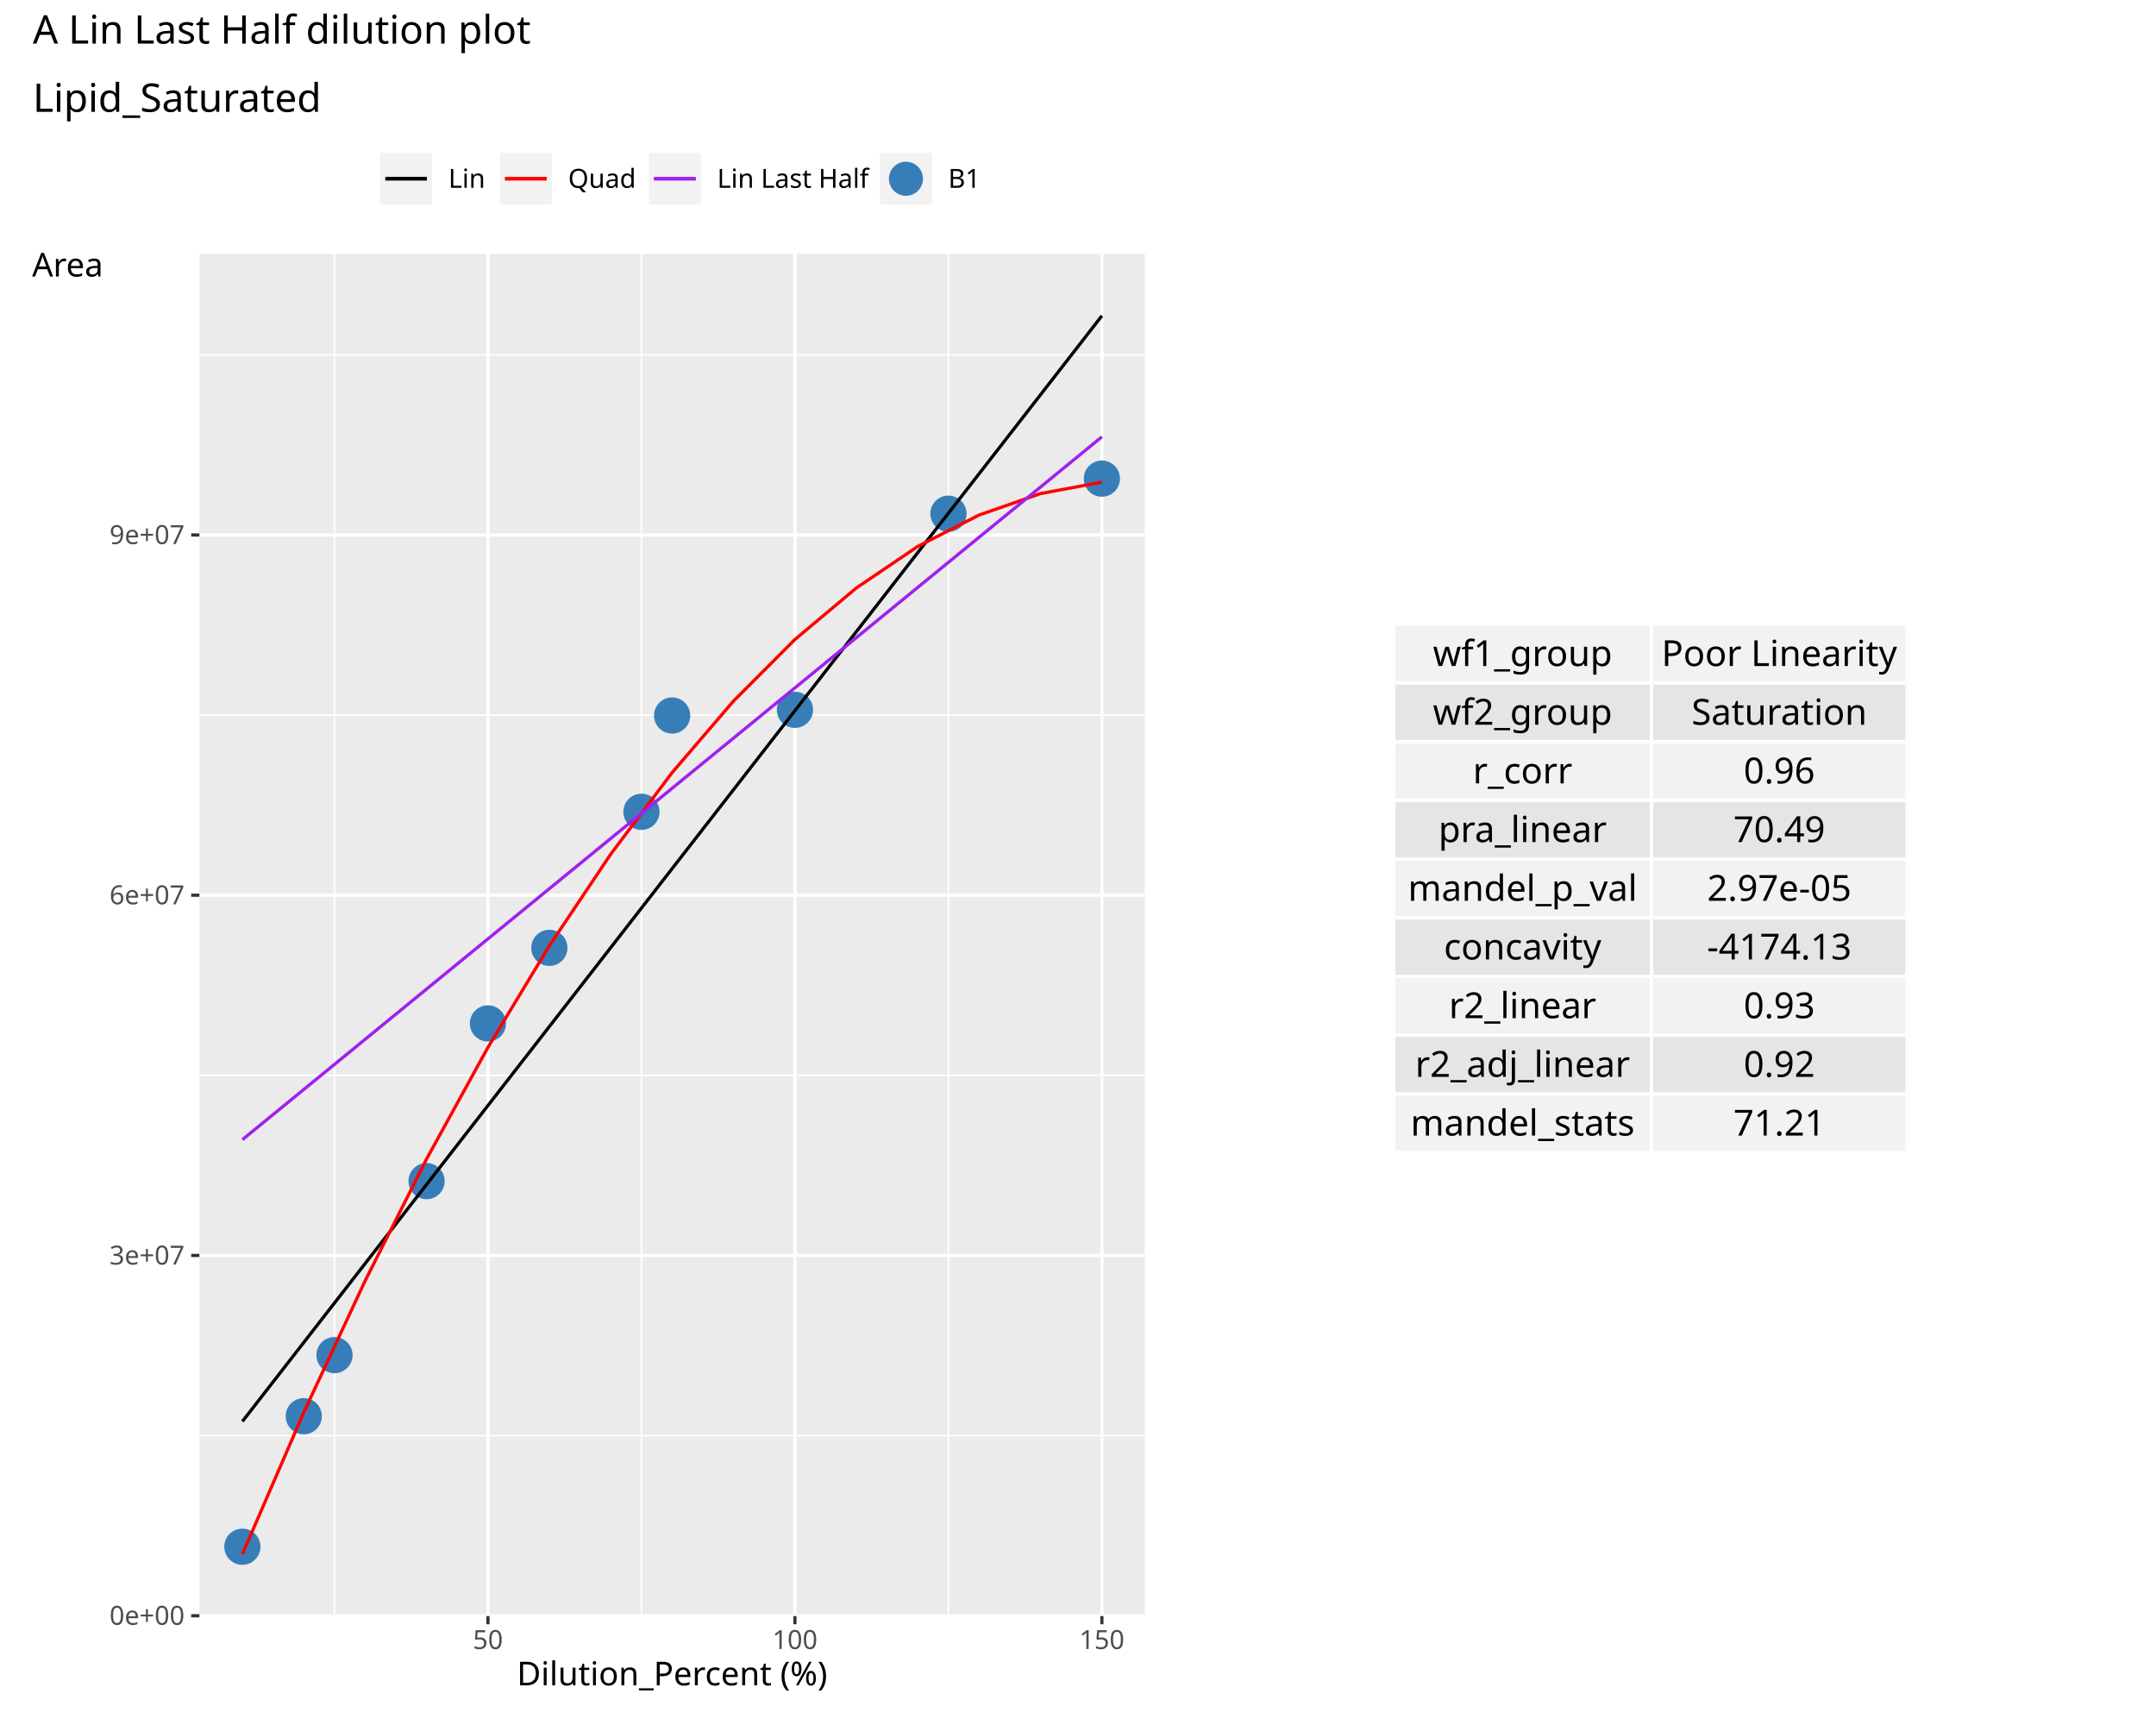
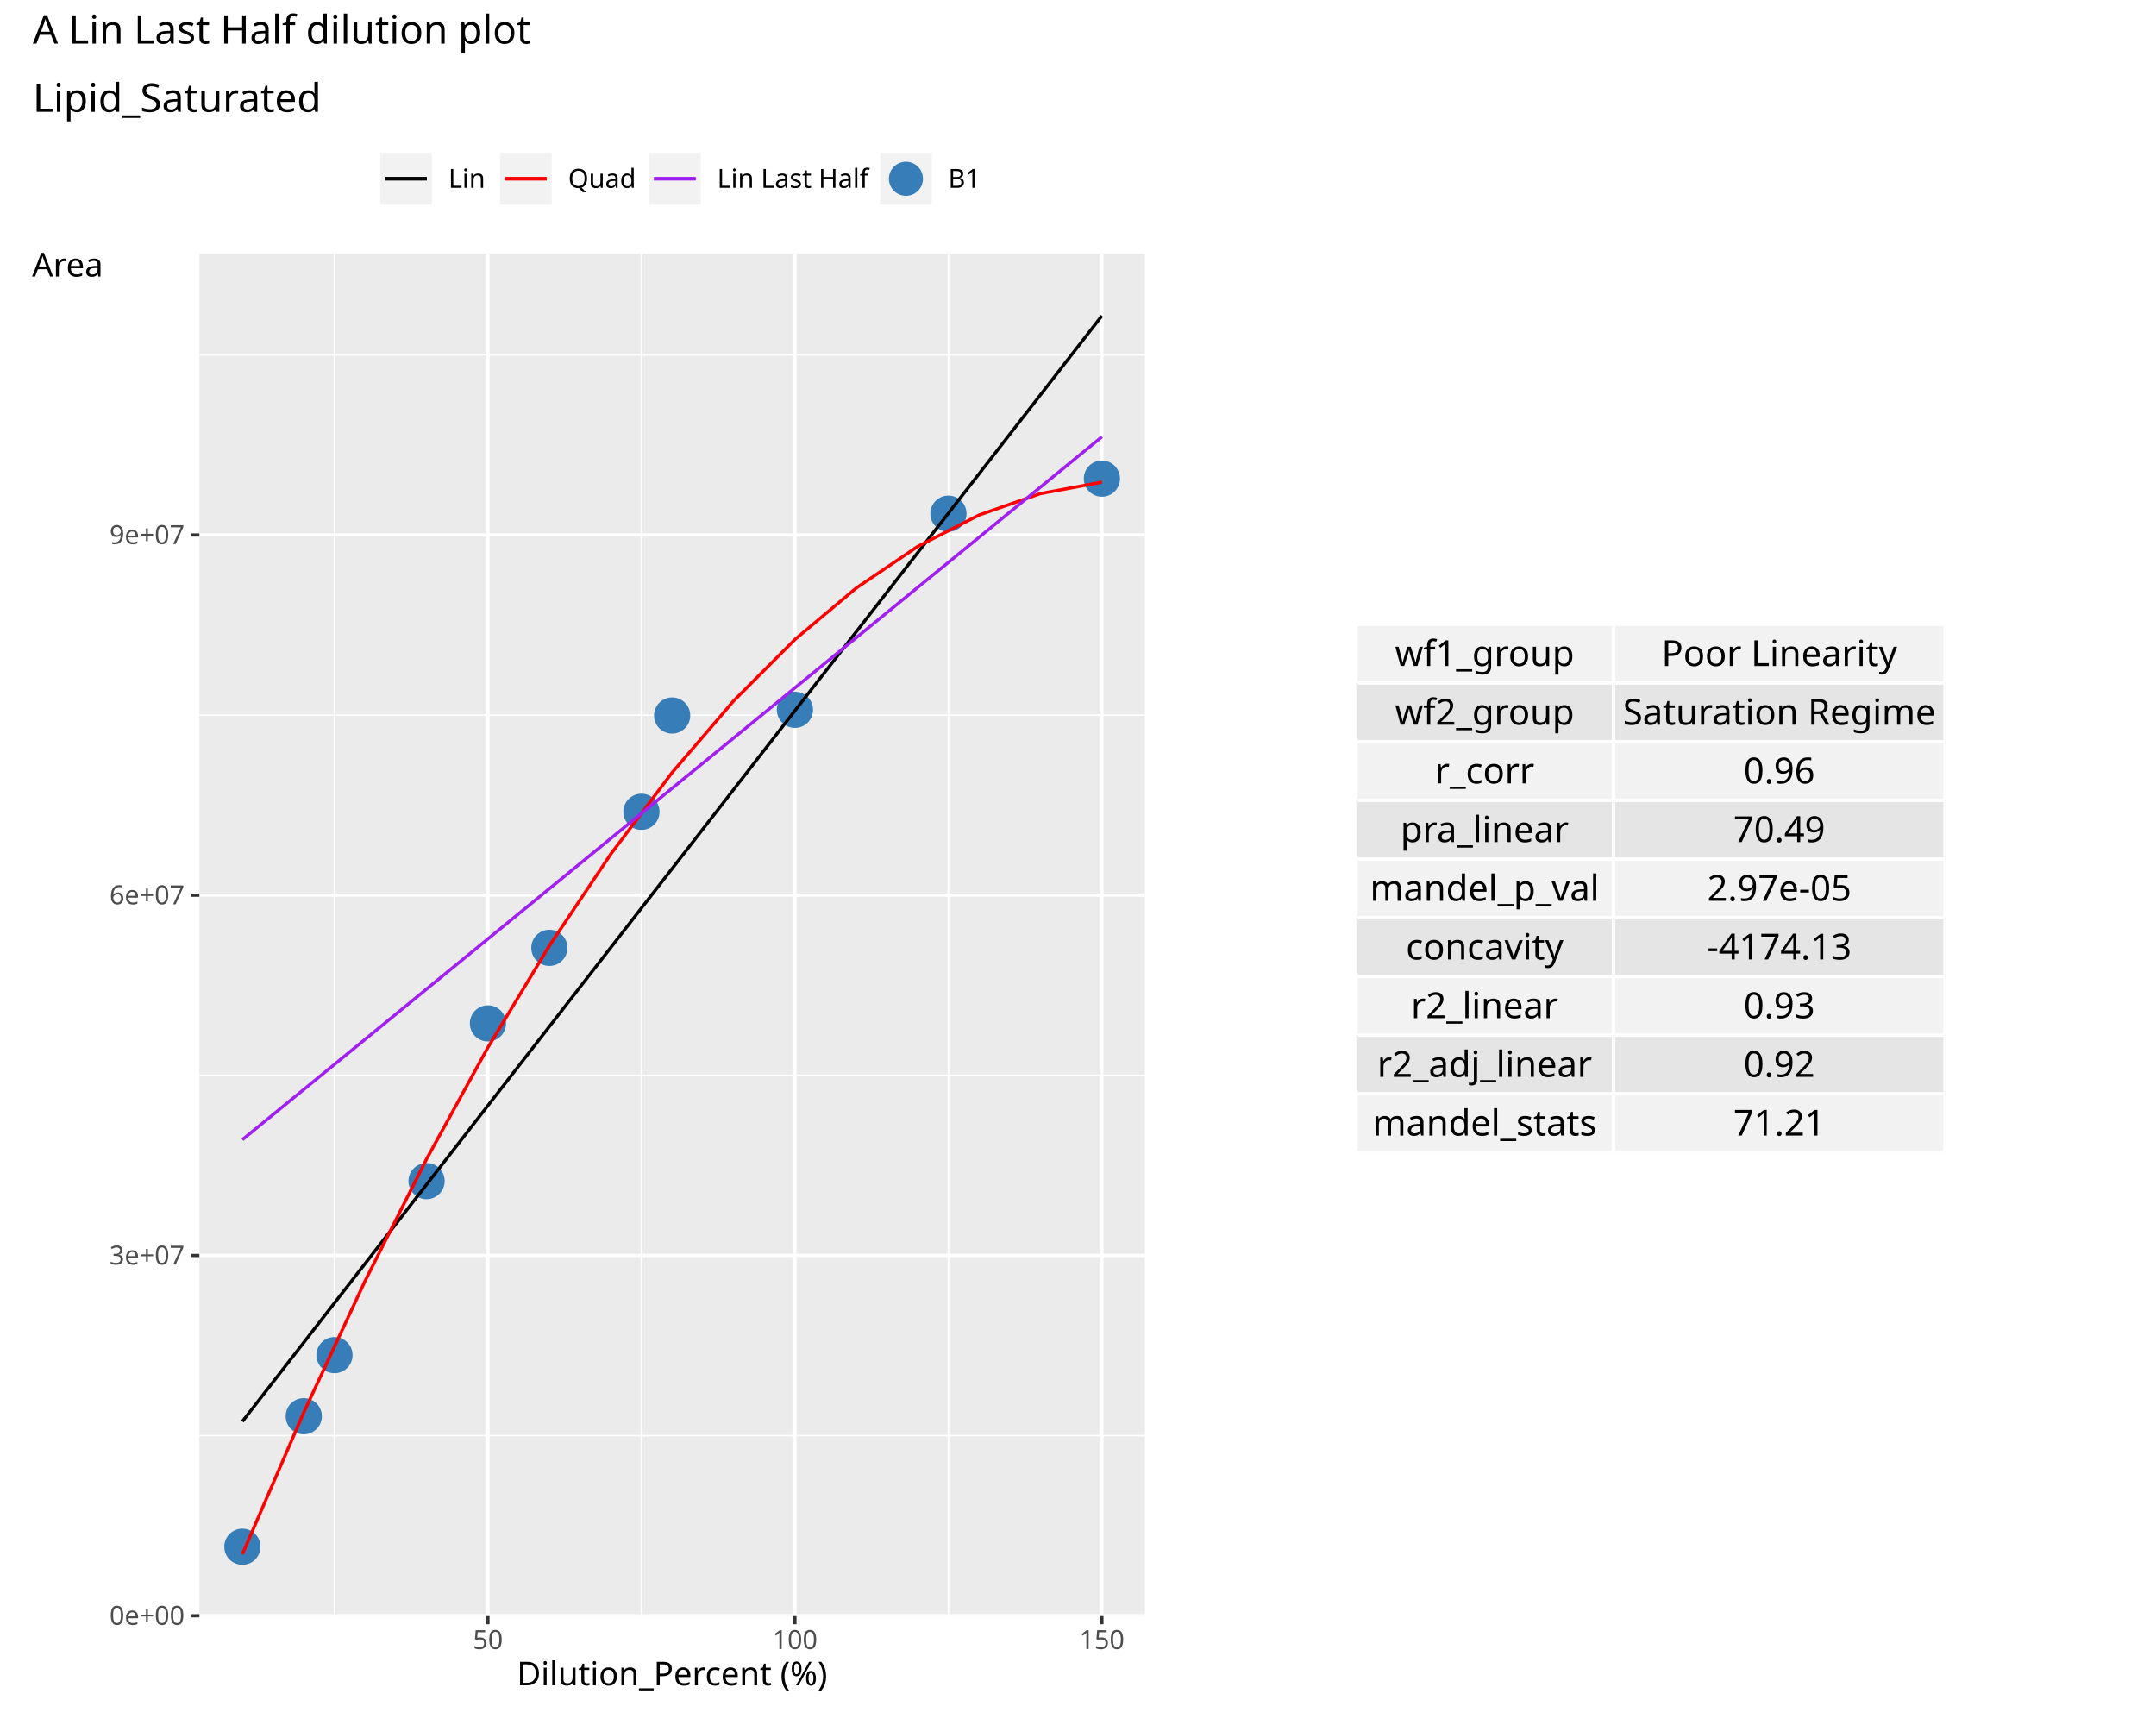
<svg xmlns="http://www.w3.org/2000/svg" class="svglite" data-engine-version="2.0" width="720.00pt" height="576.00pt" viewBox="0 0 720.00 576.00">
  <defs>
    <style type="text/css">
    .svglite line, .svglite polyline, .svglite polygon, .svglite path, .svglite rect, .svglite circle {
      fill: none;
      stroke: #000000;
      stroke-linecap: round;
      stroke-linejoin: round;
      stroke-miterlimit: 10.00;
    }
  </style>
  </defs>
  <rect width="100%" height="100%" style="stroke: none; fill: #FFFFFF;" />
  <defs>
    <clipPath id="cpMC4wMHw3MjAuMDB8MC4wMHw1NzYuMDA=">
      <rect x="0.00" y="0.00" width="720.00" height="576.00" />
    </clipPath>
  </defs>
  <g clip-path="url(#cpMC4wMHw3MjAuMDB8MC4wMHw1NzYuMDA=)">
    <rect x="0.00" y="0.00" width="720.00" height="576.00" style="stroke-width: 1.07; stroke: #FFFFFF; fill: #FFFFFF;" />
  </g>
  <defs>
    <clipPath id="cpMzg3LjgyfDcxNC41MnwyMi43OHw1NzAuNTI=">
      <rect x="387.82" y="22.78" width="326.71" height="547.74" />
    </clipPath>
  </defs>
  <g clip-path="url(#cpMzg3LjgyfDcxNC41MnwyMi43OHw1NzAuNTI=)">
    <rect x="387.82" y="22.78" width="326.71" height="547.74" style="stroke-width: 1.07; stroke: #FFFFFF; fill: #FFFFFF;" />
  </g>
  <g clip-path="url(#cpMC4wMHw3MjAuMDB8MC4wMHw1NzYuMDA=)">
</g>
  <defs>
    <clipPath id="cpNS40OHwzODcuODJ8MjIuNzh8NTcwLjUy">
      <rect x="5.48" y="22.78" width="382.34" height="547.74" />
    </clipPath>
  </defs>
  <g clip-path="url(#cpNS40OHwzODcuODJ8MjIuNzh8NTcwLjUy)">
    <rect x="5.48" y="22.78" width="382.34" height="547.74" style="stroke-width: 1.07; stroke: #FFFFFF; fill: #FFFFFF;" />
  </g>
  <g clip-path="url(#cpMC4wMHw3MjAuMDB8MC4wMHw1NzYuMDA=)">
</g>
  <defs>
    <clipPath id="cpNjYuNTl8MzgyLjM0fDg0Ljc2fDUzOS42Mw==">
      <rect x="66.59" y="84.76" width="315.75" height="454.87" />
    </clipPath>
  </defs>
  <g clip-path="url(#cpNjYuNTl8MzgyLjM0fDg0Ljc2fDUzOS42Mw==)">
    <rect x="66.59" y="84.76" width="315.75" height="454.87" style="stroke-width: 1.07; stroke: none; fill: #EBEBEB;" />
    <polyline points="66.59,479.37 382.34,479.37 " style="stroke-width: 0.53; stroke: #FFFFFF; stroke-linecap: butt;" />
    <polyline points="66.59,359.07 382.34,359.07 " style="stroke-width: 0.53; stroke: #FFFFFF; stroke-linecap: butt;" />
    <polyline points="66.59,238.78 382.34,238.78 " style="stroke-width: 0.53; stroke: #FFFFFF; stroke-linecap: butt;" />
    <polyline points="66.59,118.48 382.34,118.48 " style="stroke-width: 0.53; stroke: #FFFFFF; stroke-linecap: butt;" />
    <polyline points="111.70,539.63 111.70,84.76 " style="stroke-width: 0.53; stroke: #FFFFFF; stroke-linecap: butt;" />
    <polyline points="214.21,539.63 214.21,84.76 " style="stroke-width: 0.53; stroke: #FFFFFF; stroke-linecap: butt;" />
    <polyline points="316.73,539.63 316.73,84.76 " style="stroke-width: 0.53; stroke: #FFFFFF; stroke-linecap: butt;" />
    <polyline points="66.59,539.52 382.34,539.52 " style="stroke-width: 1.07; stroke: #FFFFFF; stroke-linecap: butt;" />
    <polyline points="66.59,419.22 382.34,419.22 " style="stroke-width: 1.07; stroke: #FFFFFF; stroke-linecap: butt;" />
    <polyline points="66.59,298.93 382.34,298.93 " style="stroke-width: 1.07; stroke: #FFFFFF; stroke-linecap: butt;" />
    <polyline points="66.59,178.63 382.34,178.63 " style="stroke-width: 1.07; stroke: #FFFFFF; stroke-linecap: butt;" />
    <polyline points="162.95,539.63 162.95,84.76 " style="stroke-width: 1.07; stroke: #FFFFFF; stroke-linecap: butt;" />
    <polyline points="265.47,539.63 265.47,84.76 " style="stroke-width: 1.07; stroke: #FFFFFF; stroke-linecap: butt;" />
    <polyline points="367.98,539.63 367.98,84.76 " style="stroke-width: 1.07; stroke: #FFFFFF; stroke-linecap: butt;" />
    <circle cx="80.94" cy="516.47" r="5.69" style="stroke-width: 0.71; stroke: #377EB8; fill: #377EB8;" />
    <circle cx="101.44" cy="472.89" r="5.69" style="stroke-width: 0.71; stroke: #377EB8; fill: #377EB8;" />
    <circle cx="111.70" cy="452.49" r="5.69" style="stroke-width: 0.71; stroke: #377EB8; fill: #377EB8;" />
    <circle cx="142.45" cy="394.39" r="5.69" style="stroke-width: 0.71; stroke: #377EB8; fill: #377EB8;" />
    <circle cx="162.95" cy="341.73" r="5.69" style="stroke-width: 0.71; stroke: #377EB8; fill: #377EB8;" />
    <circle cx="183.46" cy="316.50" r="5.69" style="stroke-width: 0.71; stroke: #377EB8; fill: #377EB8;" />
    <circle cx="214.21" cy="271.07" r="5.69" style="stroke-width: 0.71; stroke: #377EB8; fill: #377EB8;" />
    <circle cx="224.46" cy="238.92" r="5.69" style="stroke-width: 0.71; stroke: #377EB8; fill: #377EB8;" />
    <circle cx="265.47" cy="237.02" r="5.69" style="stroke-width: 0.71; stroke: #377EB8; fill: #377EB8;" />
    <circle cx="316.73" cy="171.53" r="5.69" style="stroke-width: 0.71; stroke: #377EB8; fill: #377EB8;" />
    <circle cx="367.98" cy="159.82" r="5.69" style="stroke-width: 0.71; stroke: #377EB8; fill: #377EB8;" />
    <polyline points="80.94,474.64 101.44,448.27 121.95,421.90 142.45,395.53 162.95,369.15 183.46,342.78 203.96,316.41 224.46,290.04 244.97,263.67 265.47,237.30 285.97,210.93 306.47,184.55 326.98,158.18 347.48,131.81 367.98,105.44 " style="stroke-width: 1.07; stroke-linecap: butt;" />
    <polyline points="80.94,518.96 101.44,471.63 121.95,427.65 142.45,387.02 162.95,349.73 183.46,315.80 203.96,285.21 224.46,257.97 244.97,234.07 265.47,213.53 285.97,196.33 306.47,182.47 326.98,171.97 347.48,164.81 367.98,161.00 " style="stroke-width: 1.07; stroke: #FF0000; stroke-linecap: butt;" />
    <polyline points="80.94,380.55 101.44,363.79 121.95,347.03 142.45,330.26 162.95,313.50 183.46,296.74 203.96,279.97 224.46,263.21 244.97,246.45 265.47,229.68 285.97,212.92 306.47,196.15 326.98,179.39 347.48,162.63 367.98,145.86 " style="stroke-width: 1.07; stroke: #A020F0; stroke-linecap: butt;" />
  </g>
  <g clip-path="url(#cpMC4wMHw3MjAuMDB8MC4wMHw1NzYuMDA=)">
    <text x="61.66" y="542.54" text-anchor="end" style="font-size: 8.80px; fill: #4D4D4D; font-family: sans;" textLength="24.72px" lengthAdjust="spacingAndGlyphs">0e+00</text>
    <text x="61.66" y="422.25" text-anchor="end" style="font-size: 8.80px; fill: #4D4D4D; font-family: sans;" textLength="24.72px" lengthAdjust="spacingAndGlyphs">3e+07</text>
    <text x="61.66" y="301.95" text-anchor="end" style="font-size: 8.80px; fill: #4D4D4D; font-family: sans;" textLength="24.72px" lengthAdjust="spacingAndGlyphs">6e+07</text>
    <text x="61.66" y="181.66" text-anchor="end" style="font-size: 8.80px; fill: #4D4D4D; font-family: sans;" textLength="24.72px" lengthAdjust="spacingAndGlyphs">9e+07</text>
    <polyline points="63.85,539.52 66.59,539.52 " style="stroke-width: 1.07; stroke: #333333; stroke-linecap: butt;" />
    <polyline points="63.85,419.22 66.59,419.22 " style="stroke-width: 1.07; stroke: #333333; stroke-linecap: butt;" />
    <polyline points="63.85,298.93 66.59,298.93 " style="stroke-width: 1.07; stroke: #333333; stroke-linecap: butt;" />
    <polyline points="63.85,178.63 66.59,178.63 " style="stroke-width: 1.07; stroke: #333333; stroke-linecap: butt;" />
    <polyline points="162.95,542.37 162.95,539.63 " style="stroke-width: 1.07; stroke: #333333; stroke-linecap: butt;" />
    <polyline points="265.47,542.37 265.47,539.63 " style="stroke-width: 1.07; stroke: #333333; stroke-linecap: butt;" />
    <polyline points="367.98,542.37 367.98,539.63 " style="stroke-width: 1.07; stroke: #333333; stroke-linecap: butt;" />
    <text x="162.95" y="550.62" text-anchor="middle" style="font-size: 8.80px; fill: #4D4D4D; font-family: sans;" textLength="9.79px" lengthAdjust="spacingAndGlyphs">50</text>
    <text x="265.47" y="550.62" text-anchor="middle" style="font-size: 8.80px; fill: #4D4D4D; font-family: sans;" textLength="14.68px" lengthAdjust="spacingAndGlyphs">100</text>
    <text x="367.98" y="550.62" text-anchor="middle" style="font-size: 8.80px; fill: #4D4D4D; font-family: sans;" textLength="14.68px" lengthAdjust="spacingAndGlyphs">150</text>
    <text x="224.46" y="562.76" text-anchor="middle" style="font-size: 11.00px; font-family: sans;" textLength="100.88px" lengthAdjust="spacingAndGlyphs">Dilution_Percent (%)</text>
    <text x="22.58" y="92.33" text-anchor="middle" style="font-size: 11.00px; font-family: sans;" textLength="23.24px" lengthAdjust="spacingAndGlyphs">Area</text>
    <rect x="116.03" y="45.57" width="216.87" height="28.24" style="stroke-width: 1.07; stroke: none; fill: #FFFFFF;" />
    <rect x="126.98" y="51.05" width="17.28" height="17.28" style="stroke-width: 1.07; stroke: none; fill: #F2F2F2;" />
    <line x1="128.71" y1="59.69" x2="142.54" y2="59.69" style="stroke-width: 1.07; stroke-linecap: butt;" />
    <line x1="128.71" y1="59.69" x2="142.54" y2="59.69" style="stroke-width: 1.07; stroke-linecap: butt;" />
    <line x1="128.71" y1="59.69" x2="142.54" y2="59.69" style="stroke-width: 1.07; stroke-linecap: butt;" />
    <rect x="166.97" y="51.05" width="17.28" height="17.28" style="stroke-width: 1.07; stroke: none; fill: #F2F2F2;" />
    <line x1="168.69" y1="59.69" x2="182.52" y2="59.69" style="stroke-width: 1.07; stroke: #FF0000; stroke-linecap: butt;" />
    <line x1="168.69" y1="59.69" x2="182.52" y2="59.69" style="stroke-width: 1.07; stroke: #FF0000; stroke-linecap: butt;" />
    <line x1="168.69" y1="59.69" x2="182.52" y2="59.69" style="stroke-width: 1.07; stroke: #FF0000; stroke-linecap: butt;" />
    <rect x="216.74" y="51.05" width="17.28" height="17.28" style="stroke-width: 1.07; stroke: none; fill: #F2F2F2;" />
    <line x1="218.46" y1="59.69" x2="232.29" y2="59.69" style="stroke-width: 1.07; stroke: #A020F0; stroke-linecap: butt;" />
    <line x1="218.46" y1="59.69" x2="232.29" y2="59.69" style="stroke-width: 1.07; stroke: #A020F0; stroke-linecap: butt;" />
    <line x1="218.46" y1="59.69" x2="232.29" y2="59.69" style="stroke-width: 1.07; stroke: #A020F0; stroke-linecap: butt;" />
    <rect x="293.90" y="51.05" width="17.28" height="17.28" style="stroke-width: 1.07; stroke: none; fill: #F2F2F2;" />
    <circle cx="302.54" cy="59.69" r="5.69" style="stroke-width: 0.71; stroke: none; fill: #377EB8;" />
    <text x="149.74" y="62.71" style="font-size: 8.80px; font-family: sans;" textLength="11.74px" lengthAdjust="spacingAndGlyphs">Lin</text>
    <text x="189.73" y="62.71" style="font-size: 8.80px; font-family: sans;" textLength="21.53px" lengthAdjust="spacingAndGlyphs">Quad</text>
    <text x="239.50" y="62.71" style="font-size: 8.80px; font-family: sans;" textLength="48.92px" lengthAdjust="spacingAndGlyphs">Lin Last Half</text>
    <text x="316.65" y="62.71" style="font-size: 8.80px; font-family: sans;" textLength="10.77px" lengthAdjust="spacingAndGlyphs">B1</text>
    <text x="10.96" y="37.35" style="font-size: 13.20px; font-family: sans;" textLength="92.47px" lengthAdjust="spacingAndGlyphs">Lipid_Saturated</text>
  </g>
  <defs>
    <clipPath id="cpMzkzLjI5fDcwOS4wNHw4NC43Nnw1MzkuNjM=">
      <rect x="393.29" y="84.76" width="315.75" height="454.87" />
    </clipPath>
  </defs>
  <g clip-path="url(#cpMzkzLjI5fDcwOS4wNHw4NC43Nnw1MzkuNjM=)">
</g>
  <g clip-path="url(#cpMC4wMHw3MjAuMDB8MC4wMHw1NzYuMDA=)">
</g>
  <g clip-path="url(#cpMzg3LjgyfDcxNC41MnwyMi43OHw1NzAuNTI=)">
</g>
  <defs>
-     <clipPath id="cpNDY1LjQ0fDU1MS41MXwyMDguNDd8MjI4LjA2">
-       <rect x="465.44" y="208.47" width="86.07" height="19.60" />
-     </clipPath>
-   </defs>
-   <g clip-path="url(#cpNDY1LjQ0fDU1MS41MXwyMDguNDd8MjI4LjA2)">
-     <rect x="465.44" y="208.47" width="86.07" height="19.60" style="stroke-width: 1.12; stroke: #FFFFFF; fill: #F2F2F2;" />
-   </g>
-   <g clip-path="url(#cpMzg3LjgyfDcxNC41MnwyMi43OHw1NzAuNTI=)">
- </g>
-   <defs>
-     <clipPath id="cpNDY1LjQ0fDU1MS41MXwyMjguMDZ8MjQ3LjY2">
-       <rect x="465.44" y="228.06" width="86.07" height="19.60" />
-     </clipPath>
-   </defs>
-   <g clip-path="url(#cpNDY1LjQ0fDU1MS41MXwyMjguMDZ8MjQ3LjY2)">
-     <rect x="465.44" y="228.06" width="86.07" height="19.60" style="stroke-width: 1.12; stroke: #FFFFFF; fill: #E5E5E5;" />
-   </g>
-   <g clip-path="url(#cpMzg3LjgyfDcxNC41MnwyMi43OHw1NzAuNTI=)">
- </g>
-   <defs>
-     <clipPath id="cpNTUxLjUxfDYzNi44OXwyMDguNDd8MjI4LjA2">
-       <rect x="551.51" y="208.47" width="85.38" height="19.60" />
-     </clipPath>
-   </defs>
-   <g clip-path="url(#cpNTUxLjUxfDYzNi44OXwyMDguNDd8MjI4LjA2)">
-     <rect x="551.51" y="208.47" width="85.38" height="19.60" style="stroke-width: 1.12; stroke: #FFFFFF; fill: #F2F2F2;" />
-   </g>
-   <g clip-path="url(#cpMzg3LjgyfDcxNC41MnwyMi43OHw1NzAuNTI=)">
- </g>
-   <defs>
-     <clipPath id="cpNTUxLjUxfDYzNi44OXwyMjguMDZ8MjQ3LjY2">
-       <rect x="551.51" y="228.06" width="85.38" height="19.60" />
-     </clipPath>
-   </defs>
-   <g clip-path="url(#cpNTUxLjUxfDYzNi44OXwyMjguMDZ8MjQ3LjY2)">
-     <rect x="551.51" y="228.06" width="85.38" height="19.60" style="stroke-width: 1.12; stroke: #FFFFFF; fill: #E5E5E5;" />
-   </g>
-   <g clip-path="url(#cpMzg3LjgyfDcxNC41MnwyMi43OHw1NzAuNTI=)">
- </g>
-   <defs>
-     <clipPath id="cpNDY1LjQ0fDU1MS41MXwyNDcuNjZ8MjY3LjI2">
-       <rect x="465.44" y="247.66" width="86.07" height="19.60" />
-     </clipPath>
-   </defs>
-   <g clip-path="url(#cpNDY1LjQ0fDU1MS41MXwyNDcuNjZ8MjY3LjI2)">
-     <rect x="465.44" y="247.66" width="86.07" height="19.60" style="stroke-width: 1.12; stroke: #FFFFFF; fill: #F2F2F2;" />
-   </g>
-   <g clip-path="url(#cpMzg3LjgyfDcxNC41MnwyMi43OHw1NzAuNTI=)">
- </g>
-   <defs>
-     <clipPath id="cpNDY1LjQ0fDU1MS41MXwyNjcuMjZ8Mjg2Ljg1">
-       <rect x="465.44" y="267.26" width="86.07" height="19.60" />
-     </clipPath>
-   </defs>
-   <g clip-path="url(#cpNDY1LjQ0fDU1MS41MXwyNjcuMjZ8Mjg2Ljg1)">
-     <rect x="465.44" y="267.26" width="86.07" height="19.60" style="stroke-width: 1.12; stroke: #FFFFFF; fill: #E5E5E5;" />
-   </g>
-   <g clip-path="url(#cpMzg3LjgyfDcxNC41MnwyMi43OHw1NzAuNTI=)">
- </g>
-   <defs>
-     <clipPath id="cpNDY1LjQ0fDU1MS41MXwyODYuODV8MzA2LjQ1">
-       <rect x="465.44" y="286.85" width="86.07" height="19.60" />
-     </clipPath>
-   </defs>
-   <g clip-path="url(#cpNDY1LjQ0fDU1MS41MXwyODYuODV8MzA2LjQ1)">
-     <rect x="465.44" y="286.85" width="86.07" height="19.60" style="stroke-width: 1.12; stroke: #FFFFFF; fill: #F2F2F2;" />
-   </g>
-   <g clip-path="url(#cpMzg3LjgyfDcxNC41MnwyMi43OHw1NzAuNTI=)">
- </g>
-   <defs>
-     <clipPath id="cpNDY1LjQ0fDU1MS41MXwzMDYuNDV8MzI2LjA1">
-       <rect x="465.44" y="306.45" width="86.07" height="19.60" />
-     </clipPath>
-   </defs>
-   <g clip-path="url(#cpNDY1LjQ0fDU1MS41MXwzMDYuNDV8MzI2LjA1)">
-     <rect x="465.44" y="306.45" width="86.07" height="19.60" style="stroke-width: 1.12; stroke: #FFFFFF; fill: #E5E5E5;" />
-   </g>
-   <g clip-path="url(#cpMzg3LjgyfDcxNC41MnwyMi43OHw1NzAuNTI=)">
- </g>
-   <defs>
-     <clipPath id="cpNDY1LjQ0fDU1MS41MXwzMjYuMDV8MzQ1LjY0">
-       <rect x="465.44" y="326.05" width="86.07" height="19.60" />
-     </clipPath>
-   </defs>
-   <g clip-path="url(#cpNDY1LjQ0fDU1MS41MXwzMjYuMDV8MzQ1LjY0)">
-     <rect x="465.44" y="326.05" width="86.07" height="19.60" style="stroke-width: 1.12; stroke: #FFFFFF; fill: #F2F2F2;" />
-   </g>
-   <g clip-path="url(#cpMzg3LjgyfDcxNC41MnwyMi43OHw1NzAuNTI=)">
- </g>
-   <defs>
-     <clipPath id="cpNDY1LjQ0fDU1MS41MXwzNDUuNjR8MzY1LjI0">
-       <rect x="465.44" y="345.64" width="86.07" height="19.60" />
-     </clipPath>
-   </defs>
-   <g clip-path="url(#cpNDY1LjQ0fDU1MS41MXwzNDUuNjR8MzY1LjI0)">
-     <rect x="465.44" y="345.64" width="86.07" height="19.60" style="stroke-width: 1.12; stroke: #FFFFFF; fill: #E5E5E5;" />
-   </g>
-   <g clip-path="url(#cpMzg3LjgyfDcxNC41MnwyMi43OHw1NzAuNTI=)">
- </g>
-   <defs>
-     <clipPath id="cpNDY1LjQ0fDU1MS41MXwzNjUuMjR8Mzg0Ljg0">
-       <rect x="465.44" y="365.24" width="86.07" height="19.60" />
-     </clipPath>
-   </defs>
-   <g clip-path="url(#cpNDY1LjQ0fDU1MS41MXwzNjUuMjR8Mzg0Ljg0)">
-     <rect x="465.44" y="365.24" width="86.07" height="19.60" style="stroke-width: 1.12; stroke: #FFFFFF; fill: #F2F2F2;" />
-   </g>
-   <g clip-path="url(#cpMzg3LjgyfDcxNC41MnwyMi43OHw1NzAuNTI=)">
- </g>
-   <defs>
-     <clipPath id="cpNTUxLjUxfDYzNi44OXwyNDcuNjZ8MjY3LjI2">
-       <rect x="551.51" y="247.66" width="85.38" height="19.60" />
-     </clipPath>
-   </defs>
-   <g clip-path="url(#cpNTUxLjUxfDYzNi44OXwyNDcuNjZ8MjY3LjI2)">
-     <rect x="551.51" y="247.66" width="85.38" height="19.60" style="stroke-width: 1.12; stroke: #FFFFFF; fill: #F2F2F2;" />
-   </g>
-   <g clip-path="url(#cpMzg3LjgyfDcxNC41MnwyMi43OHw1NzAuNTI=)">
- </g>
-   <defs>
-     <clipPath id="cpNTUxLjUxfDYzNi44OXwyNjcuMjZ8Mjg2Ljg1">
-       <rect x="551.51" y="267.26" width="85.38" height="19.60" />
-     </clipPath>
-   </defs>
-   <g clip-path="url(#cpNTUxLjUxfDYzNi44OXwyNjcuMjZ8Mjg2Ljg1)">
-     <rect x="551.51" y="267.26" width="85.38" height="19.60" style="stroke-width: 1.12; stroke: #FFFFFF; fill: #E5E5E5;" />
-   </g>
-   <g clip-path="url(#cpMzg3LjgyfDcxNC41MnwyMi43OHw1NzAuNTI=)">
- </g>
-   <defs>
-     <clipPath id="cpNTUxLjUxfDYzNi44OXwyODYuODV8MzA2LjQ1">
-       <rect x="551.51" y="286.85" width="85.38" height="19.60" />
-     </clipPath>
-   </defs>
-   <g clip-path="url(#cpNTUxLjUxfDYzNi44OXwyODYuODV8MzA2LjQ1)">
-     <rect x="551.51" y="286.85" width="85.38" height="19.60" style="stroke-width: 1.12; stroke: #FFFFFF; fill: #F2F2F2;" />
-   </g>
-   <g clip-path="url(#cpMzg3LjgyfDcxNC41MnwyMi43OHw1NzAuNTI=)">
- </g>
-   <defs>
-     <clipPath id="cpNTUxLjUxfDYzNi44OXwzMDYuNDV8MzI2LjA1">
-       <rect x="551.51" y="306.45" width="85.38" height="19.60" />
-     </clipPath>
-   </defs>
-   <g clip-path="url(#cpNTUxLjUxfDYzNi44OXwzMDYuNDV8MzI2LjA1)">
-     <rect x="551.51" y="306.45" width="85.38" height="19.60" style="stroke-width: 1.12; stroke: #FFFFFF; fill: #E5E5E5;" />
-   </g>
-   <g clip-path="url(#cpMzg3LjgyfDcxNC41MnwyMi43OHw1NzAuNTI=)">
- </g>
-   <defs>
-     <clipPath id="cpNTUxLjUxfDYzNi44OXwzMjYuMDV8MzQ1LjY0">
-       <rect x="551.51" y="326.05" width="85.38" height="19.60" />
-     </clipPath>
-   </defs>
-   <g clip-path="url(#cpNTUxLjUxfDYzNi44OXwzMjYuMDV8MzQ1LjY0)">
-     <rect x="551.51" y="326.05" width="85.38" height="19.60" style="stroke-width: 1.12; stroke: #FFFFFF; fill: #F2F2F2;" />
-   </g>
-   <g clip-path="url(#cpMzg3LjgyfDcxNC41MnwyMi43OHw1NzAuNTI=)">
- </g>
-   <defs>
-     <clipPath id="cpNTUxLjUxfDYzNi44OXwzNDUuNjR8MzY1LjI0">
-       <rect x="551.51" y="345.64" width="85.38" height="19.60" />
-     </clipPath>
-   </defs>
-   <g clip-path="url(#cpNTUxLjUxfDYzNi44OXwzNDUuNjR8MzY1LjI0)">
-     <rect x="551.51" y="345.64" width="85.38" height="19.60" style="stroke-width: 1.12; stroke: #FFFFFF; fill: #E5E5E5;" />
-   </g>
-   <g clip-path="url(#cpMzg3LjgyfDcxNC41MnwyMi43OHw1NzAuNTI=)">
- </g>
-   <defs>
-     <clipPath id="cpNTUxLjUxfDYzNi44OXwzNjUuMjR8Mzg0Ljg0">
-       <rect x="551.51" y="365.24" width="85.38" height="19.60" />
-     </clipPath>
-   </defs>
-   <g clip-path="url(#cpNTUxLjUxfDYzNi44OXwzNjUuMjR8Mzg0Ljg0)">
-     <rect x="551.51" y="365.24" width="85.38" height="19.60" style="stroke-width: 1.12; stroke: #FFFFFF; fill: #F2F2F2;" />
-   </g>
-   <g clip-path="url(#cpMzg3LjgyfDcxNC41MnwyMi43OHw1NzAuNTI=)">
- </g>
-   <g clip-path="url(#cpNDY1LjQ0fDU1MS41MXwyMDguNDd8MjI4LjA2)">
-     <text x="508.48" y="222.39" text-anchor="middle" style="font-size: 12.00px; font-family: sans;" textLength="56.04px" lengthAdjust="spacingAndGlyphs">wf1_group</text>
-   </g>
-   <g clip-path="url(#cpMzg3LjgyfDcxNC41MnwyMi43OHw1NzAuNTI=)">
- </g>
-   <g clip-path="url(#cpNDY1LjQ0fDU1MS41MXwyNDcuNjZ8MjY3LjI2)">
-     <text x="508.48" y="261.59" text-anchor="middle" style="font-size: 12.00px; font-family: sans;" textLength="31.34px" lengthAdjust="spacingAndGlyphs">r_corr</text>
-   </g>
-   <g clip-path="url(#cpMzg3LjgyfDcxNC41MnwyMi43OHw1NzAuNTI=)">
- </g>
-   <g clip-path="url(#cpNDY1LjQ0fDU1MS41MXwyMjguMDZ8MjQ3LjY2)">
-     <text x="508.48" y="241.99" text-anchor="middle" style="font-size: 12.00px; font-family: sans;" textLength="56.04px" lengthAdjust="spacingAndGlyphs">wf2_group</text>
-   </g>
-   <g clip-path="url(#cpMzg3LjgyfDcxNC41MnwyMi43OHw1NzAuNTI=)">
- </g>
-   <g clip-path="url(#cpNDY1LjQ0fDU1MS41MXwyNjcuMjZ8Mjg2Ljg1)">
-     <text x="508.48" y="281.18" text-anchor="middle" style="font-size: 12.00px; font-family: sans;" textLength="53.37px" lengthAdjust="spacingAndGlyphs">pra_linear</text>
-   </g>
-   <g clip-path="url(#cpMzg3LjgyfDcxNC41MnwyMi43OHw1NzAuNTI=)">
- </g>
-   <g clip-path="url(#cpNTUxLjUxfDYzNi44OXwyMDguNDd8MjI4LjA2)">
+     <clipPath id="cpNDUyLjc3fDUzOC44M3wyMDguNDd8MjI4LjA2">
+       <rect x="452.77" y="208.47" width="86.07" height="19.60" />
+     </clipPath>
+   </defs>
+   <g clip-path="url(#cpNDUyLjc3fDUzOC44M3wyMDguNDd8MjI4LjA2)">
+     <rect x="452.77" y="208.47" width="86.07" height="19.60" style="stroke-width: 1.12; stroke: #FFFFFF; fill: #F2F2F2;" />
+   </g>
+   <g clip-path="url(#cpMzg3LjgyfDcxNC41MnwyMi43OHw1NzAuNTI=)">
+ </g>
+   <defs>
+     <clipPath id="cpNDUyLjc3fDUzOC44M3wyMjguMDZ8MjQ3LjY2">
+       <rect x="452.77" y="228.06" width="86.07" height="19.60" />
+     </clipPath>
+   </defs>
+   <g clip-path="url(#cpNDUyLjc3fDUzOC44M3wyMjguMDZ8MjQ3LjY2)">
+     <rect x="452.77" y="228.06" width="86.07" height="19.60" style="stroke-width: 1.12; stroke: #FFFFFF; fill: #E5E5E5;" />
+   </g>
+   <g clip-path="url(#cpMzg3LjgyfDcxNC41MnwyMi43OHw1NzAuNTI=)">
+ </g>
+   <defs>
+     <clipPath id="cpNTM4LjgzfDY0OS41N3wyMDguNDd8MjI4LjA2">
+       <rect x="538.83" y="208.47" width="110.73" height="19.60" />
+     </clipPath>
+   </defs>
+   <g clip-path="url(#cpNTM4LjgzfDY0OS41N3wyMDguNDd8MjI4LjA2)">
+     <rect x="538.83" y="208.47" width="110.73" height="19.60" style="stroke-width: 1.12; stroke: #FFFFFF; fill: #F2F2F2;" />
+   </g>
+   <g clip-path="url(#cpMzg3LjgyfDcxNC41MnwyMi43OHw1NzAuNTI=)">
+ </g>
+   <defs>
+     <clipPath id="cpNTM4LjgzfDY0OS41N3wyMjguMDZ8MjQ3LjY2">
+       <rect x="538.83" y="228.06" width="110.73" height="19.60" />
+     </clipPath>
+   </defs>
+   <g clip-path="url(#cpNTM4LjgzfDY0OS41N3wyMjguMDZ8MjQ3LjY2)">
+     <rect x="538.83" y="228.06" width="110.73" height="19.60" style="stroke-width: 1.12; stroke: #FFFFFF; fill: #E5E5E5;" />
+   </g>
+   <g clip-path="url(#cpMzg3LjgyfDcxNC41MnwyMi43OHw1NzAuNTI=)">
+ </g>
+   <defs>
+     <clipPath id="cpNDUyLjc3fDUzOC44M3wyNDcuNjZ8MjY3LjI2">
+       <rect x="452.77" y="247.66" width="86.07" height="19.60" />
+     </clipPath>
+   </defs>
+   <g clip-path="url(#cpNDUyLjc3fDUzOC44M3wyNDcuNjZ8MjY3LjI2)">
+     <rect x="452.77" y="247.66" width="86.07" height="19.60" style="stroke-width: 1.12; stroke: #FFFFFF; fill: #F2F2F2;" />
+   </g>
+   <g clip-path="url(#cpMzg3LjgyfDcxNC41MnwyMi43OHw1NzAuNTI=)">
+ </g>
+   <defs>
+     <clipPath id="cpNDUyLjc3fDUzOC44M3wyNjcuMjZ8Mjg2Ljg1">
+       <rect x="452.77" y="267.26" width="86.07" height="19.60" />
+     </clipPath>
+   </defs>
+   <g clip-path="url(#cpNDUyLjc3fDUzOC44M3wyNjcuMjZ8Mjg2Ljg1)">
+     <rect x="452.77" y="267.26" width="86.07" height="19.60" style="stroke-width: 1.12; stroke: #FFFFFF; fill: #E5E5E5;" />
+   </g>
+   <g clip-path="url(#cpMzg3LjgyfDcxNC41MnwyMi43OHw1NzAuNTI=)">
+ </g>
+   <defs>
+     <clipPath id="cpNDUyLjc3fDUzOC44M3wyODYuODV8MzA2LjQ1">
+       <rect x="452.77" y="286.85" width="86.07" height="19.60" />
+     </clipPath>
+   </defs>
+   <g clip-path="url(#cpNDUyLjc3fDUzOC44M3wyODYuODV8MzA2LjQ1)">
+     <rect x="452.77" y="286.85" width="86.07" height="19.60" style="stroke-width: 1.12; stroke: #FFFFFF; fill: #F2F2F2;" />
+   </g>
+   <g clip-path="url(#cpMzg3LjgyfDcxNC41MnwyMi43OHw1NzAuNTI=)">
+ </g>
+   <defs>
+     <clipPath id="cpNDUyLjc3fDUzOC44M3wzMDYuNDV8MzI2LjA1">
+       <rect x="452.77" y="306.45" width="86.07" height="19.60" />
+     </clipPath>
+   </defs>
+   <g clip-path="url(#cpNDUyLjc3fDUzOC44M3wzMDYuNDV8MzI2LjA1)">
+     <rect x="452.77" y="306.45" width="86.07" height="19.60" style="stroke-width: 1.12; stroke: #FFFFFF; fill: #E5E5E5;" />
+   </g>
+   <g clip-path="url(#cpMzg3LjgyfDcxNC41MnwyMi43OHw1NzAuNTI=)">
+ </g>
+   <defs>
+     <clipPath id="cpNDUyLjc3fDUzOC44M3wzMjYuMDV8MzQ1LjY0">
+       <rect x="452.77" y="326.05" width="86.07" height="19.60" />
+     </clipPath>
+   </defs>
+   <g clip-path="url(#cpNDUyLjc3fDUzOC44M3wzMjYuMDV8MzQ1LjY0)">
+     <rect x="452.77" y="326.05" width="86.07" height="19.60" style="stroke-width: 1.12; stroke: #FFFFFF; fill: #F2F2F2;" />
+   </g>
+   <g clip-path="url(#cpMzg3LjgyfDcxNC41MnwyMi43OHw1NzAuNTI=)">
+ </g>
+   <defs>
+     <clipPath id="cpNDUyLjc3fDUzOC44M3wzNDUuNjR8MzY1LjI0">
+       <rect x="452.77" y="345.64" width="86.07" height="19.60" />
+     </clipPath>
+   </defs>
+   <g clip-path="url(#cpNDUyLjc3fDUzOC44M3wzNDUuNjR8MzY1LjI0)">
+     <rect x="452.77" y="345.64" width="86.07" height="19.60" style="stroke-width: 1.12; stroke: #FFFFFF; fill: #E5E5E5;" />
+   </g>
+   <g clip-path="url(#cpMzg3LjgyfDcxNC41MnwyMi43OHw1NzAuNTI=)">
+ </g>
+   <defs>
+     <clipPath id="cpNDUyLjc3fDUzOC44M3wzNjUuMjR8Mzg0Ljg0">
+       <rect x="452.77" y="365.24" width="86.07" height="19.60" />
+     </clipPath>
+   </defs>
+   <g clip-path="url(#cpNDUyLjc3fDUzOC44M3wzNjUuMjR8Mzg0Ljg0)">
+     <rect x="452.77" y="365.24" width="86.07" height="19.60" style="stroke-width: 1.12; stroke: #FFFFFF; fill: #F2F2F2;" />
+   </g>
+   <g clip-path="url(#cpMzg3LjgyfDcxNC41MnwyMi43OHw1NzAuNTI=)">
+ </g>
+   <defs>
+     <clipPath id="cpNTM4LjgzfDY0OS41N3wyNDcuNjZ8MjY3LjI2">
+       <rect x="538.83" y="247.66" width="110.73" height="19.60" />
+     </clipPath>
+   </defs>
+   <g clip-path="url(#cpNTM4LjgzfDY0OS41N3wyNDcuNjZ8MjY3LjI2)">
+     <rect x="538.83" y="247.66" width="110.73" height="19.60" style="stroke-width: 1.12; stroke: #FFFFFF; fill: #F2F2F2;" />
+   </g>
+   <g clip-path="url(#cpMzg3LjgyfDcxNC41MnwyMi43OHw1NzAuNTI=)">
+ </g>
+   <defs>
+     <clipPath id="cpNTM4LjgzfDY0OS41N3wyNjcuMjZ8Mjg2Ljg1">
+       <rect x="538.83" y="267.26" width="110.73" height="19.60" />
+     </clipPath>
+   </defs>
+   <g clip-path="url(#cpNTM4LjgzfDY0OS41N3wyNjcuMjZ8Mjg2Ljg1)">
+     <rect x="538.83" y="267.26" width="110.73" height="19.60" style="stroke-width: 1.12; stroke: #FFFFFF; fill: #E5E5E5;" />
+   </g>
+   <g clip-path="url(#cpMzg3LjgyfDcxNC41MnwyMi43OHw1NzAuNTI=)">
+ </g>
+   <defs>
+     <clipPath id="cpNTM4LjgzfDY0OS41N3wyODYuODV8MzA2LjQ1">
+       <rect x="538.83" y="286.85" width="110.73" height="19.60" />
+     </clipPath>
+   </defs>
+   <g clip-path="url(#cpNTM4LjgzfDY0OS41N3wyODYuODV8MzA2LjQ1)">
+     <rect x="538.83" y="286.85" width="110.73" height="19.60" style="stroke-width: 1.12; stroke: #FFFFFF; fill: #F2F2F2;" />
+   </g>
+   <g clip-path="url(#cpMzg3LjgyfDcxNC41MnwyMi43OHw1NzAuNTI=)">
+ </g>
+   <defs>
+     <clipPath id="cpNTM4LjgzfDY0OS41N3wzMDYuNDV8MzI2LjA1">
+       <rect x="538.83" y="306.45" width="110.73" height="19.60" />
+     </clipPath>
+   </defs>
+   <g clip-path="url(#cpNTM4LjgzfDY0OS41N3wzMDYuNDV8MzI2LjA1)">
+     <rect x="538.83" y="306.45" width="110.73" height="19.60" style="stroke-width: 1.12; stroke: #FFFFFF; fill: #E5E5E5;" />
+   </g>
+   <g clip-path="url(#cpMzg3LjgyfDcxNC41MnwyMi43OHw1NzAuNTI=)">
+ </g>
+   <defs>
+     <clipPath id="cpNTM4LjgzfDY0OS41N3wzMjYuMDV8MzQ1LjY0">
+       <rect x="538.83" y="326.05" width="110.73" height="19.60" />
+     </clipPath>
+   </defs>
+   <g clip-path="url(#cpNTM4LjgzfDY0OS41N3wzMjYuMDV8MzQ1LjY0)">
+     <rect x="538.83" y="326.05" width="110.73" height="19.60" style="stroke-width: 1.12; stroke: #FFFFFF; fill: #F2F2F2;" />
+   </g>
+   <g clip-path="url(#cpMzg3LjgyfDcxNC41MnwyMi43OHw1NzAuNTI=)">
+ </g>
+   <defs>
+     <clipPath id="cpNTM4LjgzfDY0OS41N3wzNDUuNjR8MzY1LjI0">
+       <rect x="538.83" y="345.64" width="110.73" height="19.60" />
+     </clipPath>
+   </defs>
+   <g clip-path="url(#cpNTM4LjgzfDY0OS41N3wzNDUuNjR8MzY1LjI0)">
+     <rect x="538.83" y="345.64" width="110.73" height="19.60" style="stroke-width: 1.12; stroke: #FFFFFF; fill: #E5E5E5;" />
+   </g>
+   <g clip-path="url(#cpMzg3LjgyfDcxNC41MnwyMi43OHw1NzAuNTI=)">
+ </g>
+   <defs>
+     <clipPath id="cpNTM4LjgzfDY0OS41N3wzNjUuMjR8Mzg0Ljg0">
+       <rect x="538.83" y="365.24" width="110.73" height="19.60" />
+     </clipPath>
+   </defs>
+   <g clip-path="url(#cpNTM4LjgzfDY0OS41N3wzNjUuMjR8Mzg0Ljg0)">
+     <rect x="538.83" y="365.24" width="110.73" height="19.60" style="stroke-width: 1.12; stroke: #FFFFFF; fill: #F2F2F2;" />
+   </g>
+   <g clip-path="url(#cpMzg3LjgyfDcxNC41MnwyMi43OHw1NzAuNTI=)">
+ </g>
+   <g clip-path="url(#cpNDUyLjc3fDUzOC44M3wyMDguNDd8MjI4LjA2)">
+     <text x="495.80" y="222.39" text-anchor="middle" style="font-size: 12.00px; font-family: sans;" textLength="56.04px" lengthAdjust="spacingAndGlyphs">wf1_group</text>
+   </g>
+   <g clip-path="url(#cpMzg3LjgyfDcxNC41MnwyMi43OHw1NzAuNTI=)">
+ </g>
+   <g clip-path="url(#cpNDUyLjc3fDUzOC44M3wyNDcuNjZ8MjY3LjI2)">
+     <text x="495.80" y="261.59" text-anchor="middle" style="font-size: 12.00px; font-family: sans;" textLength="31.34px" lengthAdjust="spacingAndGlyphs">r_corr</text>
+   </g>
+   <g clip-path="url(#cpMzg3LjgyfDcxNC41MnwyMi43OHw1NzAuNTI=)">
+ </g>
+   <g clip-path="url(#cpNDUyLjc3fDUzOC44M3wyMjguMDZ8MjQ3LjY2)">
+     <text x="495.80" y="241.99" text-anchor="middle" style="font-size: 12.00px; font-family: sans;" textLength="56.04px" lengthAdjust="spacingAndGlyphs">wf2_group</text>
+   </g>
+   <g clip-path="url(#cpMzg3LjgyfDcxNC41MnwyMi43OHw1NzAuNTI=)">
+ </g>
+   <g clip-path="url(#cpNDUyLjc3fDUzOC44M3wyNjcuMjZ8Mjg2Ljg1)">
+     <text x="495.80" y="281.18" text-anchor="middle" style="font-size: 12.00px; font-family: sans;" textLength="53.37px" lengthAdjust="spacingAndGlyphs">pra_linear</text>
+   </g>
+   <g clip-path="url(#cpMzg3LjgyfDcxNC41MnwyMi43OHw1NzAuNTI=)">
+ </g>
+   <g clip-path="url(#cpNTM4LjgzfDY0OS41N3wyMDguNDd8MjI4LjA2)">
    <text x="594.20" y="222.39" text-anchor="middle" style="font-size: 12.00px; font-family: sans;" textLength="74.04px" lengthAdjust="spacingAndGlyphs">Poor Linearity</text>
  </g>
  <g clip-path="url(#cpMzg3LjgyfDcxNC41MnwyMi43OHw1NzAuNTI=)">
</g>
-   <g clip-path="url(#cpNDY1LjQ0fDU1MS41MXwyODYuODV8MzA2LjQ1)">
-     <text x="508.48" y="300.78" text-anchor="middle" style="font-size: 12.00px; font-family: sans;" textLength="74.73px" lengthAdjust="spacingAndGlyphs">mandel_p_val</text>
-   </g>
-   <g clip-path="url(#cpMzg3LjgyfDcxNC41MnwyMi43OHw1NzAuNTI=)">
- </g>
-   <g clip-path="url(#cpNTUxLjUxfDYzNi44OXwyMjguMDZ8MjQ3LjY2)">
-     <text x="594.20" y="241.99" text-anchor="middle" style="font-size: 12.00px; font-family: sans;" textLength="54.71px" lengthAdjust="spacingAndGlyphs">Saturation</text>
-   </g>
-   <g clip-path="url(#cpMzg3LjgyfDcxNC41MnwyMi43OHw1NzAuNTI=)">
- </g>
-   <g clip-path="url(#cpNDY1LjQ0fDU1MS41MXwzMDYuNDV8MzI2LjA1)">
-     <text x="508.48" y="320.38" text-anchor="middle" style="font-size: 12.00px; font-family: sans;" textLength="50.04px" lengthAdjust="spacingAndGlyphs">concavity</text>
-   </g>
-   <g clip-path="url(#cpMzg3LjgyfDcxNC41MnwyMi43OHw1NzAuNTI=)">
- </g>
-   <g clip-path="url(#cpNDY1LjQ0fDU1MS41MXwzMjYuMDV8MzQ1LjY0)">
-     <text x="508.48" y="339.98" text-anchor="middle" style="font-size: 12.00px; font-family: sans;" textLength="46.69px" lengthAdjust="spacingAndGlyphs">r2_linear</text>
-   </g>
-   <g clip-path="url(#cpMzg3LjgyfDcxNC41MnwyMi43OHw1NzAuNTI=)">
- </g>
-   <g clip-path="url(#cpNDY1LjQ0fDU1MS41MXwzNDUuNjR8MzY1LjI0)">
-     <text x="508.48" y="359.57" text-anchor="middle" style="font-size: 12.00px; font-family: sans;" textLength="69.38px" lengthAdjust="spacingAndGlyphs">r2_adj_linear</text>
-   </g>
-   <g clip-path="url(#cpMzg3LjgyfDcxNC41MnwyMi43OHw1NzAuNTI=)">
- </g>
-   <g clip-path="url(#cpNDY1LjQ0fDU1MS41MXwzNjUuMjR8Mzg0Ljg0)">
-     <text x="508.48" y="379.17" text-anchor="middle" style="font-size: 12.00px; font-family: sans;" textLength="71.39px" lengthAdjust="spacingAndGlyphs">mandel_stats</text>
-   </g>
-   <g clip-path="url(#cpMzg3LjgyfDcxNC41MnwyMi43OHw1NzAuNTI=)">
- </g>
-   <g clip-path="url(#cpNTUxLjUxfDYzNi44OXwyNDcuNjZ8MjY3LjI2)">
+   <g clip-path="url(#cpNDUyLjc3fDUzOC44M3wyODYuODV8MzA2LjQ1)">
+     <text x="495.80" y="300.78" text-anchor="middle" style="font-size: 12.00px; font-family: sans;" textLength="74.73px" lengthAdjust="spacingAndGlyphs">mandel_p_val</text>
+   </g>
+   <g clip-path="url(#cpMzg3LjgyfDcxNC41MnwyMi43OHw1NzAuNTI=)">
+ </g>
+   <g clip-path="url(#cpNTM4LjgzfDY0OS41N3wyMjguMDZ8MjQ3LjY2)">
+     <text x="594.20" y="241.99" text-anchor="middle" style="font-size: 12.00px; font-family: sans;" textLength="99.40px" lengthAdjust="spacingAndGlyphs">Saturation Regime</text>
+   </g>
+   <g clip-path="url(#cpMzg3LjgyfDcxNC41MnwyMi43OHw1NzAuNTI=)">
+ </g>
+   <g clip-path="url(#cpNDUyLjc3fDUzOC44M3wzMDYuNDV8MzI2LjA1)">
+     <text x="495.80" y="320.38" text-anchor="middle" style="font-size: 12.00px; font-family: sans;" textLength="50.04px" lengthAdjust="spacingAndGlyphs">concavity</text>
+   </g>
+   <g clip-path="url(#cpMzg3LjgyfDcxNC41MnwyMi43OHw1NzAuNTI=)">
+ </g>
+   <g clip-path="url(#cpNDUyLjc3fDUzOC44M3wzMjYuMDV8MzQ1LjY0)">
+     <text x="495.80" y="339.98" text-anchor="middle" style="font-size: 12.00px; font-family: sans;" textLength="46.69px" lengthAdjust="spacingAndGlyphs">r2_linear</text>
+   </g>
+   <g clip-path="url(#cpMzg3LjgyfDcxNC41MnwyMi43OHw1NzAuNTI=)">
+ </g>
+   <g clip-path="url(#cpNDUyLjc3fDUzOC44M3wzNDUuNjR8MzY1LjI0)">
+     <text x="495.80" y="359.57" text-anchor="middle" style="font-size: 12.00px; font-family: sans;" textLength="69.38px" lengthAdjust="spacingAndGlyphs">r2_adj_linear</text>
+   </g>
+   <g clip-path="url(#cpMzg3LjgyfDcxNC41MnwyMi43OHw1NzAuNTI=)">
+ </g>
+   <g clip-path="url(#cpNDUyLjc3fDUzOC44M3wzNjUuMjR8Mzg0Ljg0)">
+     <text x="495.80" y="379.17" text-anchor="middle" style="font-size: 12.00px; font-family: sans;" textLength="71.39px" lengthAdjust="spacingAndGlyphs">mandel_stats</text>
+   </g>
+   <g clip-path="url(#cpMzg3LjgyfDcxNC41MnwyMi43OHw1NzAuNTI=)">
+ </g>
+   <g clip-path="url(#cpNTM4LjgzfDY0OS41N3wyNDcuNjZ8MjY3LjI2)">
    <text x="594.20" y="261.59" text-anchor="middle" style="font-size: 12.00px; font-family: sans;" textLength="23.36px" lengthAdjust="spacingAndGlyphs">0.96</text>
  </g>
  <g clip-path="url(#cpMzg3LjgyfDcxNC41MnwyMi43OHw1NzAuNTI=)">
</g>
-   <g clip-path="url(#cpNTUxLjUxfDYzNi44OXwyNjcuMjZ8Mjg2Ljg1)">
+   <g clip-path="url(#cpNTM4LjgzfDY0OS41N3wyNjcuMjZ8Mjg2Ljg1)">
    <text x="594.20" y="281.18" text-anchor="middle" style="font-size: 12.00px; font-family: sans;" textLength="30.03px" lengthAdjust="spacingAndGlyphs">70.49</text>
  </g>
  <g clip-path="url(#cpMzg3LjgyfDcxNC41MnwyMi43OHw1NzAuNTI=)">
</g>
-   <g clip-path="url(#cpNTUxLjUxfDYzNi44OXwyODYuODV8MzA2LjQ1)">
+   <g clip-path="url(#cpNTM4LjgzfDY0OS41N3wyODYuODV8MzA2LjQ1)">
    <text x="594.20" y="300.78" text-anchor="middle" style="font-size: 12.00px; font-family: sans;" textLength="47.38px" lengthAdjust="spacingAndGlyphs">2.97e-05</text>
  </g>
  <g clip-path="url(#cpMzg3LjgyfDcxNC41MnwyMi43OHw1NzAuNTI=)">
</g>
-   <g clip-path="url(#cpNTUxLjUxfDYzNi44OXwzMDYuNDV8MzI2LjA1)">
+   <g clip-path="url(#cpNTM4LjgzfDY0OS41N3wzMDYuNDV8MzI2LjA1)">
    <text x="594.20" y="320.38" text-anchor="middle" style="font-size: 12.00px; font-family: sans;" textLength="47.38px" lengthAdjust="spacingAndGlyphs">-4174.13</text>
  </g>
  <g clip-path="url(#cpMzg3LjgyfDcxNC41MnwyMi43OHw1NzAuNTI=)">
</g>
-   <g clip-path="url(#cpNTUxLjUxfDYzNi44OXwzMjYuMDV8MzQ1LjY0)">
+   <g clip-path="url(#cpNTM4LjgzfDY0OS41N3wzMjYuMDV8MzQ1LjY0)">
    <text x="594.20" y="339.98" text-anchor="middle" style="font-size: 12.00px; font-family: sans;" textLength="23.36px" lengthAdjust="spacingAndGlyphs">0.93</text>
  </g>
  <g clip-path="url(#cpMzg3LjgyfDcxNC41MnwyMi43OHw1NzAuNTI=)">
</g>
-   <g clip-path="url(#cpNTUxLjUxfDYzNi44OXwzNDUuNjR8MzY1LjI0)">
+   <g clip-path="url(#cpNTM4LjgzfDY0OS41N3wzNDUuNjR8MzY1LjI0)">
    <text x="594.20" y="359.57" text-anchor="middle" style="font-size: 12.00px; font-family: sans;" textLength="23.36px" lengthAdjust="spacingAndGlyphs">0.92</text>
  </g>
  <g clip-path="url(#cpMzg3LjgyfDcxNC41MnwyMi43OHw1NzAuNTI=)">
</g>
-   <g clip-path="url(#cpNTUxLjUxfDYzNi44OXwzNjUuMjR8Mzg0Ljg0)">
+   <g clip-path="url(#cpNTM4LjgzfDY0OS41N3wzNjUuMjR8Mzg0Ljg0)">
    <text x="594.20" y="379.17" text-anchor="middle" style="font-size: 12.00px; font-family: sans;" textLength="30.03px" lengthAdjust="spacingAndGlyphs">71.21</text>
  </g>
  <g clip-path="url(#cpMzg3LjgyfDcxNC41MnwyMi43OHw1NzAuNTI=)">
</g>
  <g clip-path="url(#cpMC4wMHw3MjAuMDB8MC4wMHw1NzYuMDA=)">
</g>
  <defs>
    <clipPath id="cpMzkzLjI5fDcwOS4wNHwyOC4yNnw0NS41Nw==">
      <rect x="393.29" y="28.26" width="315.75" height="17.30" />
    </clipPath>
  </defs>
  <g clip-path="url(#cpMzkzLjI5fDcwOS4wNHwyOC4yNnw0NS41Nw==)">
</g>
  <g clip-path="url(#cpMC4wMHw3MjAuMDB8MC4wMHw1NzYuMDA=)">
</g>
  <defs>
    <clipPath id="cpMzkzLjI5fDcwOS4wNHw0NS41N3w0NS41Nw==">
      <rect x="393.29" y="45.57" width="315.75" height="0.00" />
    </clipPath>
  </defs>
  <g clip-path="url(#cpMzkzLjI5fDcwOS4wNHw0NS41N3w0NS41Nw==)">
</g>
  <g clip-path="url(#cpMC4wMHw3MjAuMDB8MC4wMHw1NzYuMDA=)">
</g>
  <defs>
    <clipPath id="cpMzkzLjI5fDcwOS4wNHw1NjUuMDR8NTY1LjA0">
      <rect x="393.29" y="565.04" width="315.75" height="0.00" />
    </clipPath>
  </defs>
  <g clip-path="url(#cpMzkzLjI5fDcwOS4wNHw1NjUuMDR8NTY1LjA0)">
</g>
  <g clip-path="url(#cpMC4wMHw3MjAuMDB8MC4wMHw1NzYuMDA=)">
    <text x="10.96" y="14.56" style="font-size: 13.20px; font-family: sans;" textLength="156.29px" lengthAdjust="spacingAndGlyphs">A Lin Last Half dilution plot</text>
  </g>
</svg>
